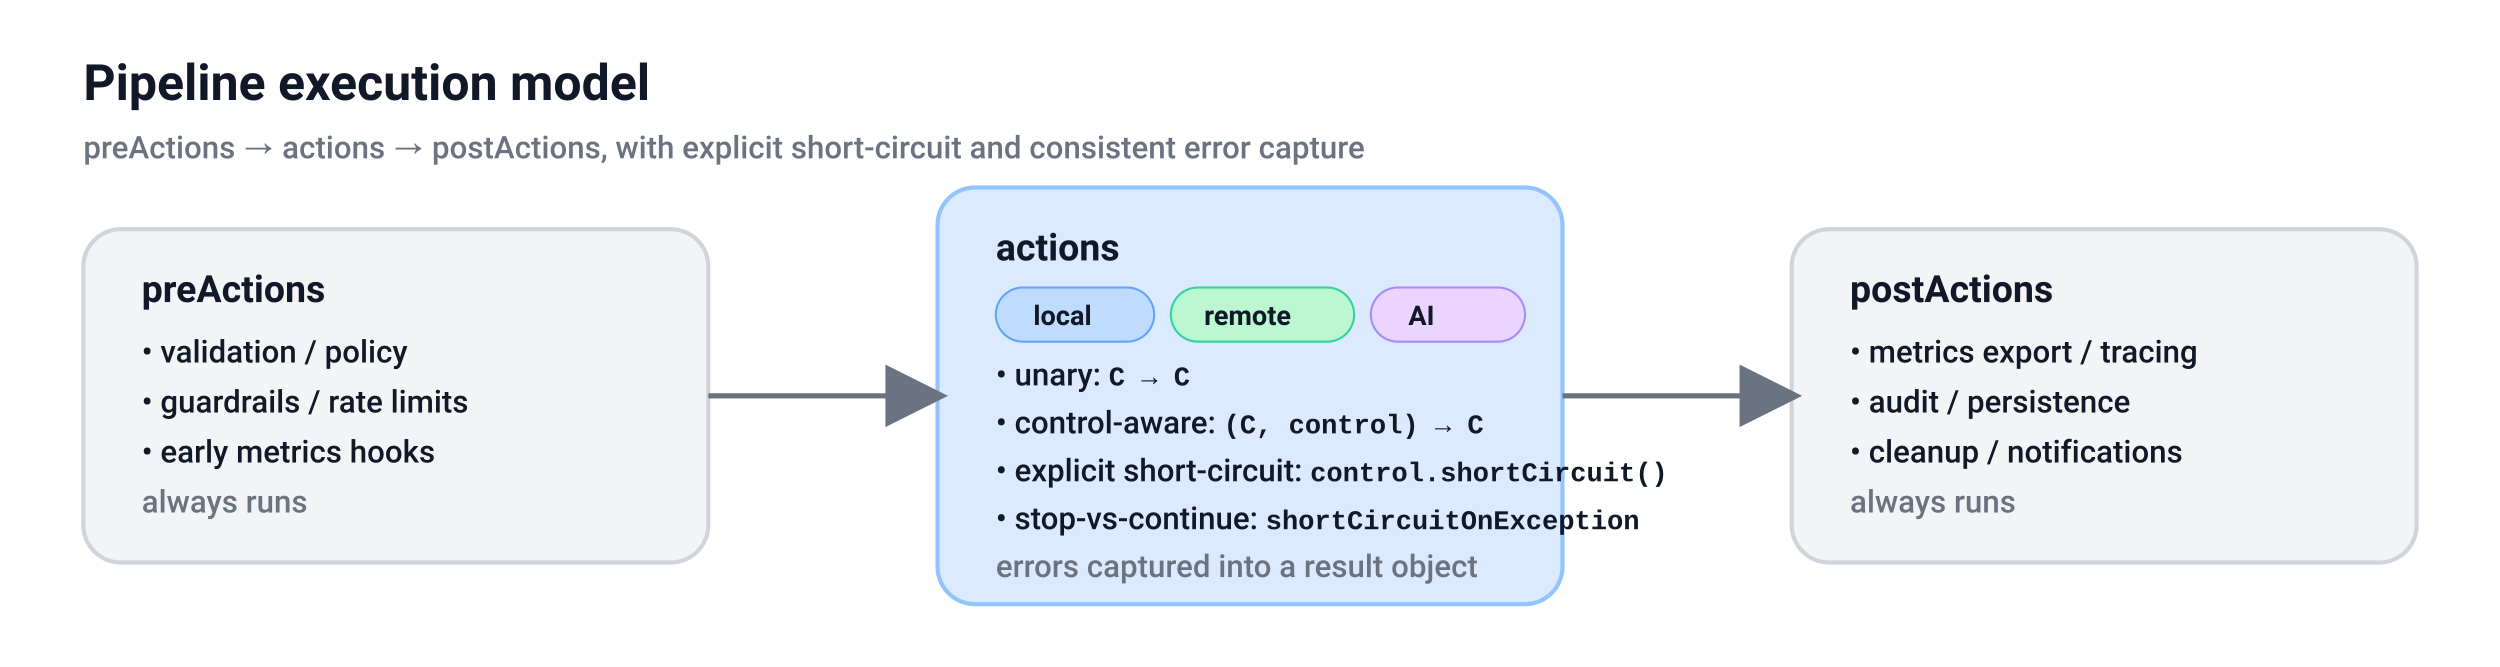
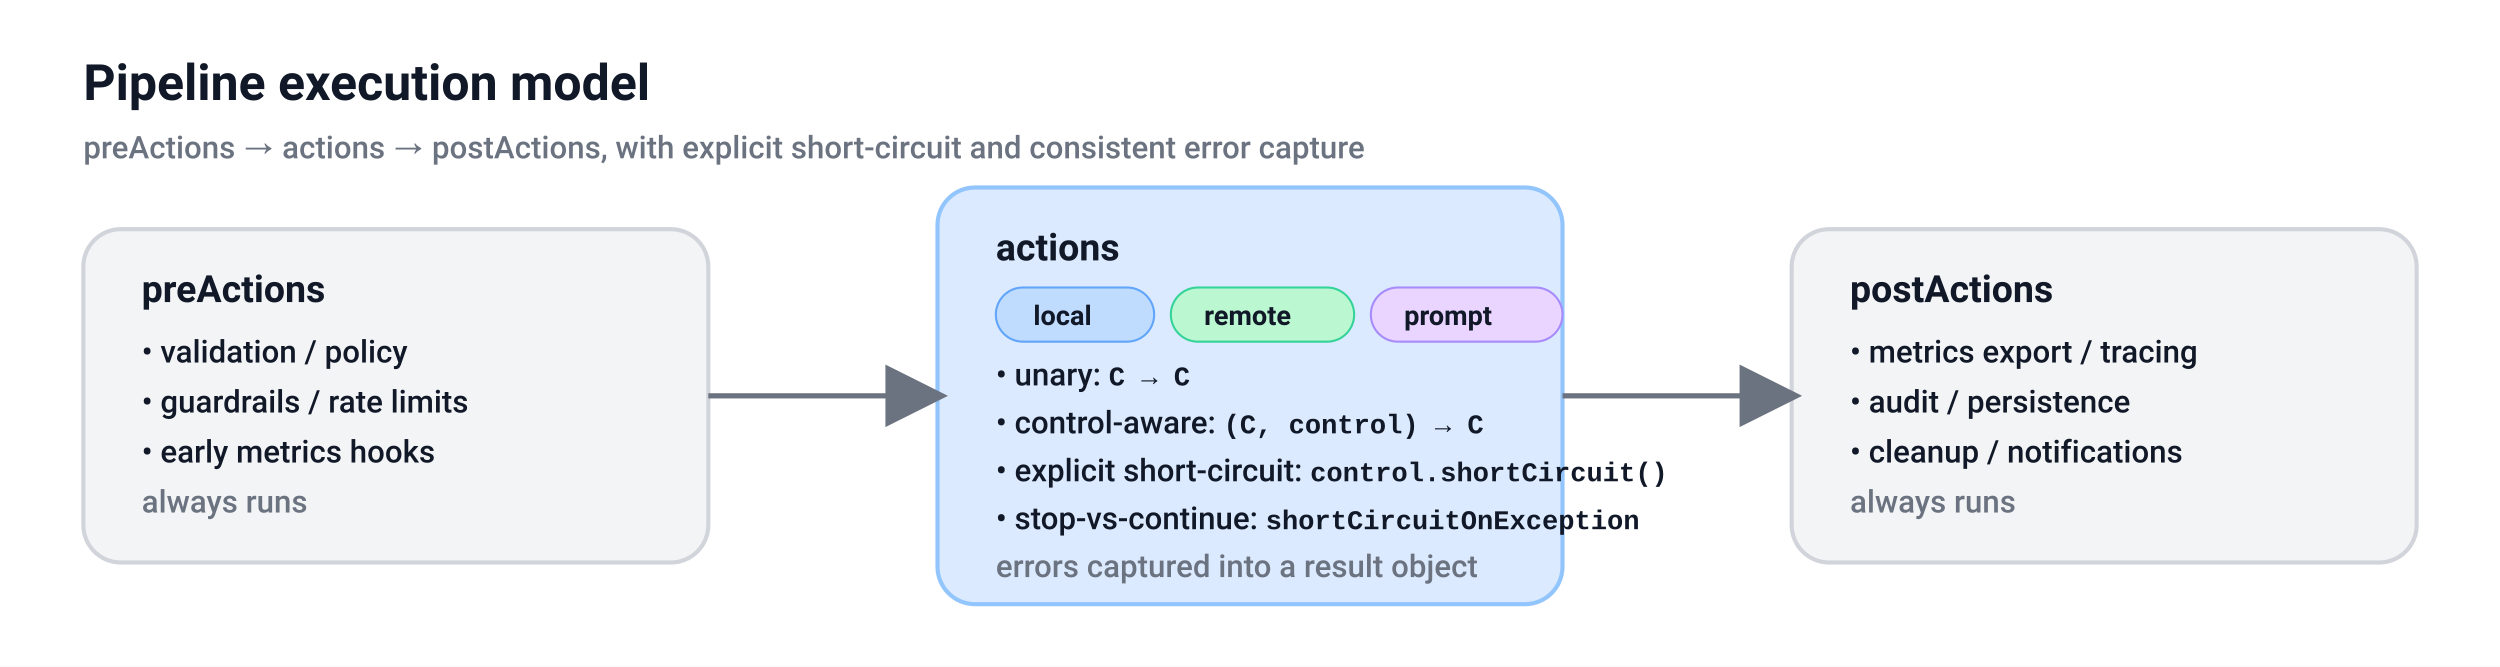
<svg xmlns="http://www.w3.org/2000/svg" width="1200" height="320" viewBox="0 0 1200 320" role="img" aria-label="Pipeline execution model with preActions, actions, and postActions.">
  <defs>
    <style>
      .title { font: 700 24px system-ui, -apple-system, Segoe UI, Roboto, Helvetica, Arial, sans-serif; fill: #111827; }
      .subtitle { font: 500 15px system-ui, -apple-system, Segoe UI, Roboto, Helvetica, Arial, sans-serif; fill: #6b7280; }
      .heading { font: 700 18px system-ui, -apple-system, Segoe UI, Roboto, Helvetica, Arial, sans-serif; fill: #111827; }
      .text { font: 500 15px system-ui, -apple-system, Segoe UI, Roboto, Helvetica, Arial, sans-serif; fill: #111827; }
      .muted { fill: #6b7280; }
      .boxStroke { stroke-width: 2; }
      .chipText { font: 700 13px system-ui, -apple-system, Segoe UI, Roboto, Helvetica, Arial, sans-serif; fill: #111827; }
      .mono { font: 600 13px ui-monospace, SFMono-Regular, Menlo, Monaco, Consolas, "Liberation Mono", "Courier New", monospace; fill: #111827; }
    </style>
    <marker id="arrow" markerWidth="12" markerHeight="12" refX="10" refY="6" orient="auto">
      <path d="M0,0 L12,6 L0,12 Z" fill="#6b7280" />
    </marker>
  </defs>
  <rect x="0" y="0" width="1200" height="320" fill="#ffffff" />
  <text x="40" y="48" class="title">Pipeline execution model</text>
  <text x="40" y="76" class="subtitle">preActions → actions → postActions, with explicit short-circuit and consistent error capture</text>
  <rect x="40" y="110" width="300" height="160" rx="18" fill="#f3f4f6" stroke="#d1d5db" class="boxStroke" />
  <rect x="450" y="90" width="300" height="200" rx="18" fill="#dbeafe" stroke="#93c5fd" class="boxStroke" />
  <rect x="860" y="110" width="300" height="160" rx="18" fill="#f3f4f6" stroke="#d1d5db" class="boxStroke" />
  <line x1="340" y1="190" x2="450" y2="190" stroke="#6b7280" stroke-width="2.5" marker-end="url(#arrow)" />
  <line x1="750" y1="190" x2="860" y2="190" stroke="#6b7280" stroke-width="2.5" marker-end="url(#arrow)" />
  <text x="68" y="145" class="heading">preActions</text>
  <text x="68" y="174" class="text">• validation / policy</text>
  <text x="68" y="198" class="text">• guardrails / rate limits</text>
  <text x="68" y="222" class="text">• early metrics hooks</text>
  <text x="68" y="246" class="text muted">always runs</text>
  <text x="478" y="125" class="heading">actions</text>
  <rect x="478" y="138" width="76" height="26" rx="13" fill="#bfdbfe" stroke="#60a5fa" />
  <text x="496" y="156" class="chipText">local</text>
  <rect x="562" y="138" width="88" height="26" rx="13" fill="#bbf7d0" stroke="#34d399" />
  <text x="578" y="156" class="chipText">remote</text>
-   <rect x="658" y="138" width="74" height="26" rx="13" fill="#e9d5ff" stroke="#a78bfa" />
-   <text x="676" y="156" class="chipText">AI</text>
+   <rect x="658" y="138" width="92" height="26" rx="13" fill="#e9d5ff" stroke="#a78bfa" />
+   <text x="674" y="156" class="chipText">prompt</text>
  <text x="478" y="185" class="text">• unary: <tspan class="mono">C → C</tspan>
  </text>
  <text x="478" y="208" class="text">• control-aware: <tspan class="mono">(C, control) → C</tspan>
  </text>
  <text x="478" y="231" class="text">• explicit short-circuit: <tspan class="mono">control.shortCircuit()</tspan>
  </text>
  <text x="478" y="254" class="text">• stop-vs-continue: <tspan class="mono">shortCircuitOnException</tspan>
  </text>
  <text x="478" y="277" class="text muted">errors captured into a result object</text>
  <text x="888" y="145" class="heading">postActions</text>
  <text x="888" y="174" class="text">• metrics export / tracing</text>
  <text x="888" y="198" class="text">• audit / persistence</text>
  <text x="888" y="222" class="text">• cleanup / notifications</text>
  <text x="888" y="246" class="text muted">always runs</text>
</svg>
